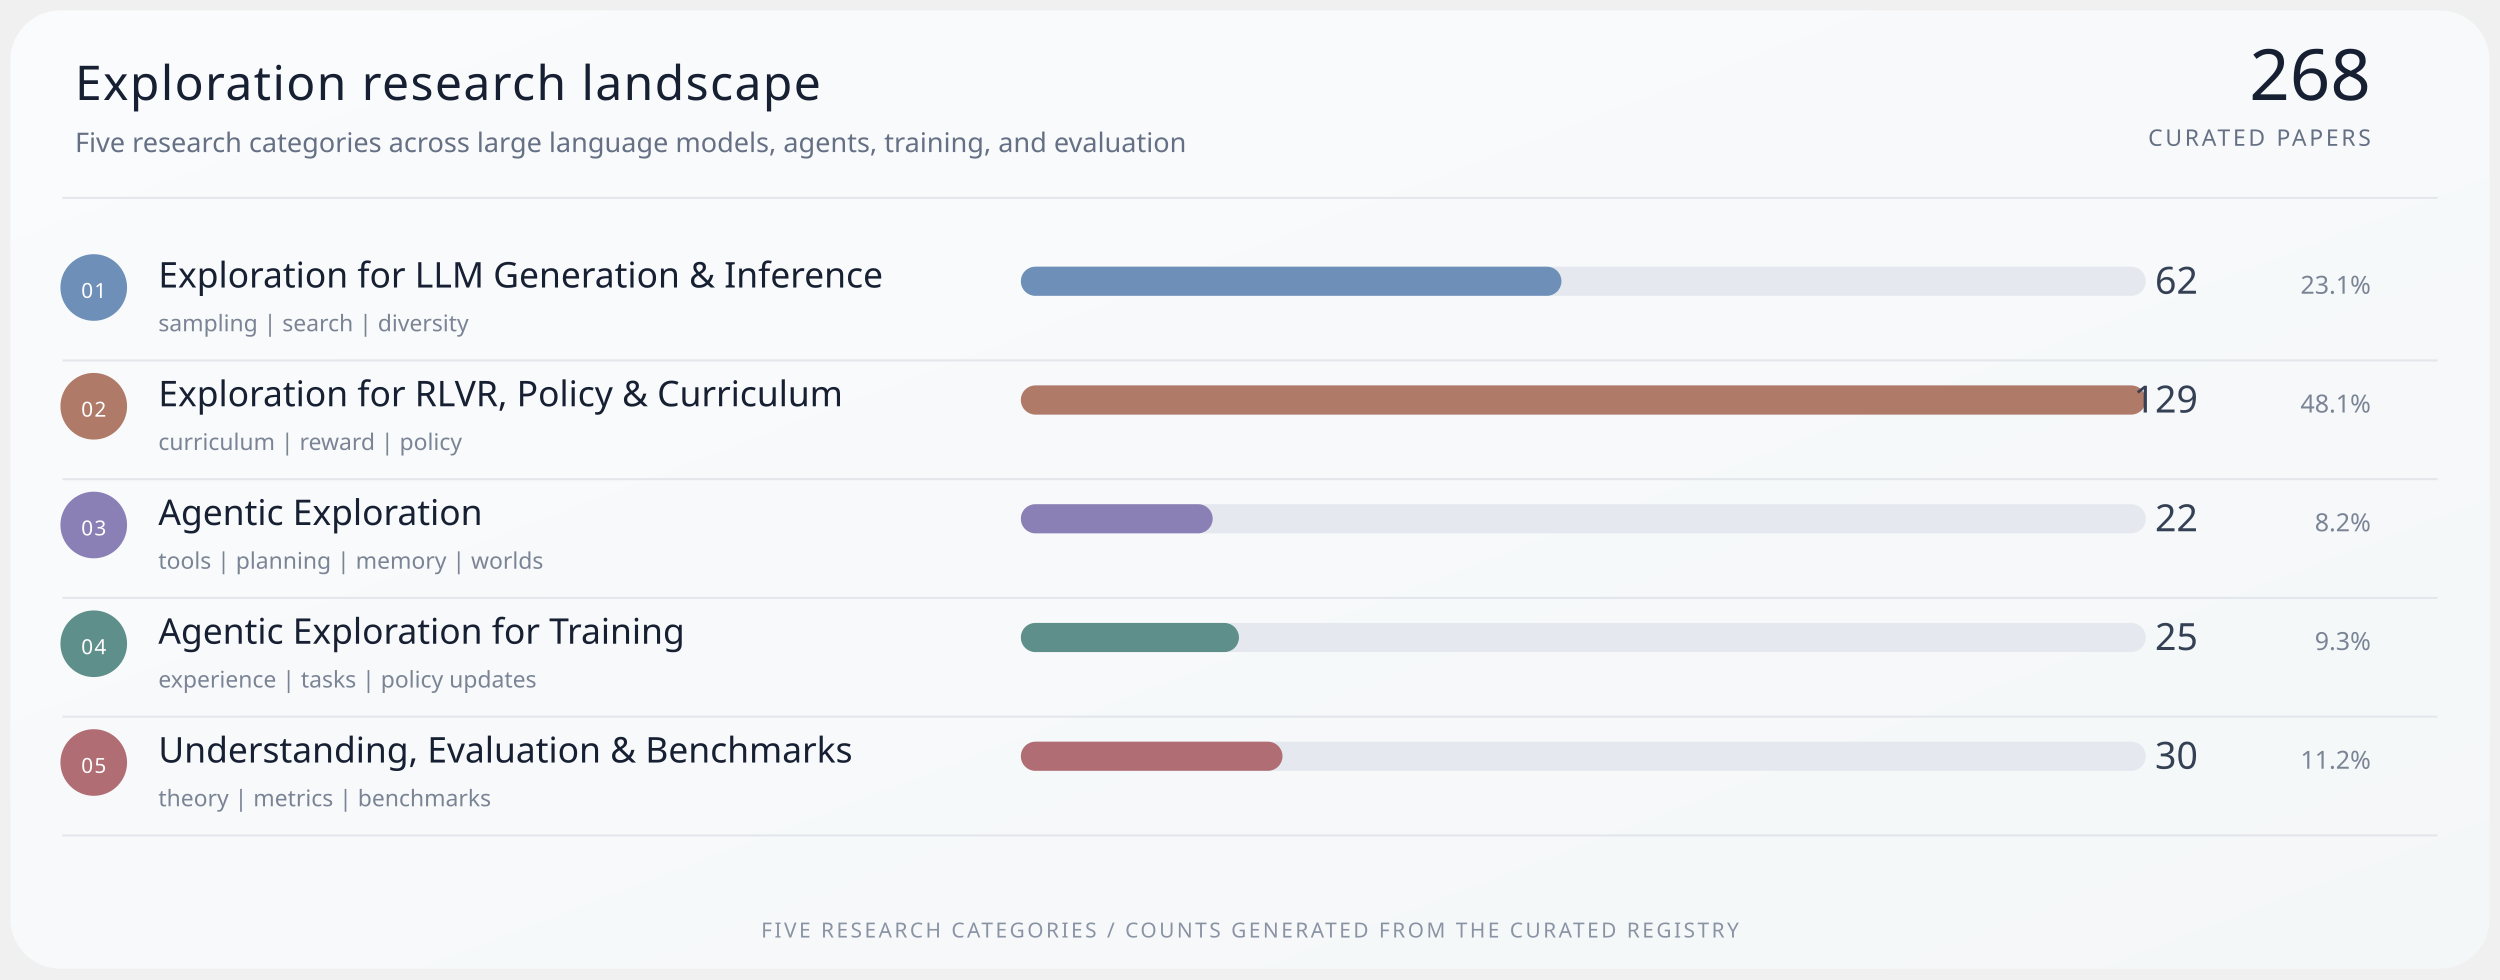
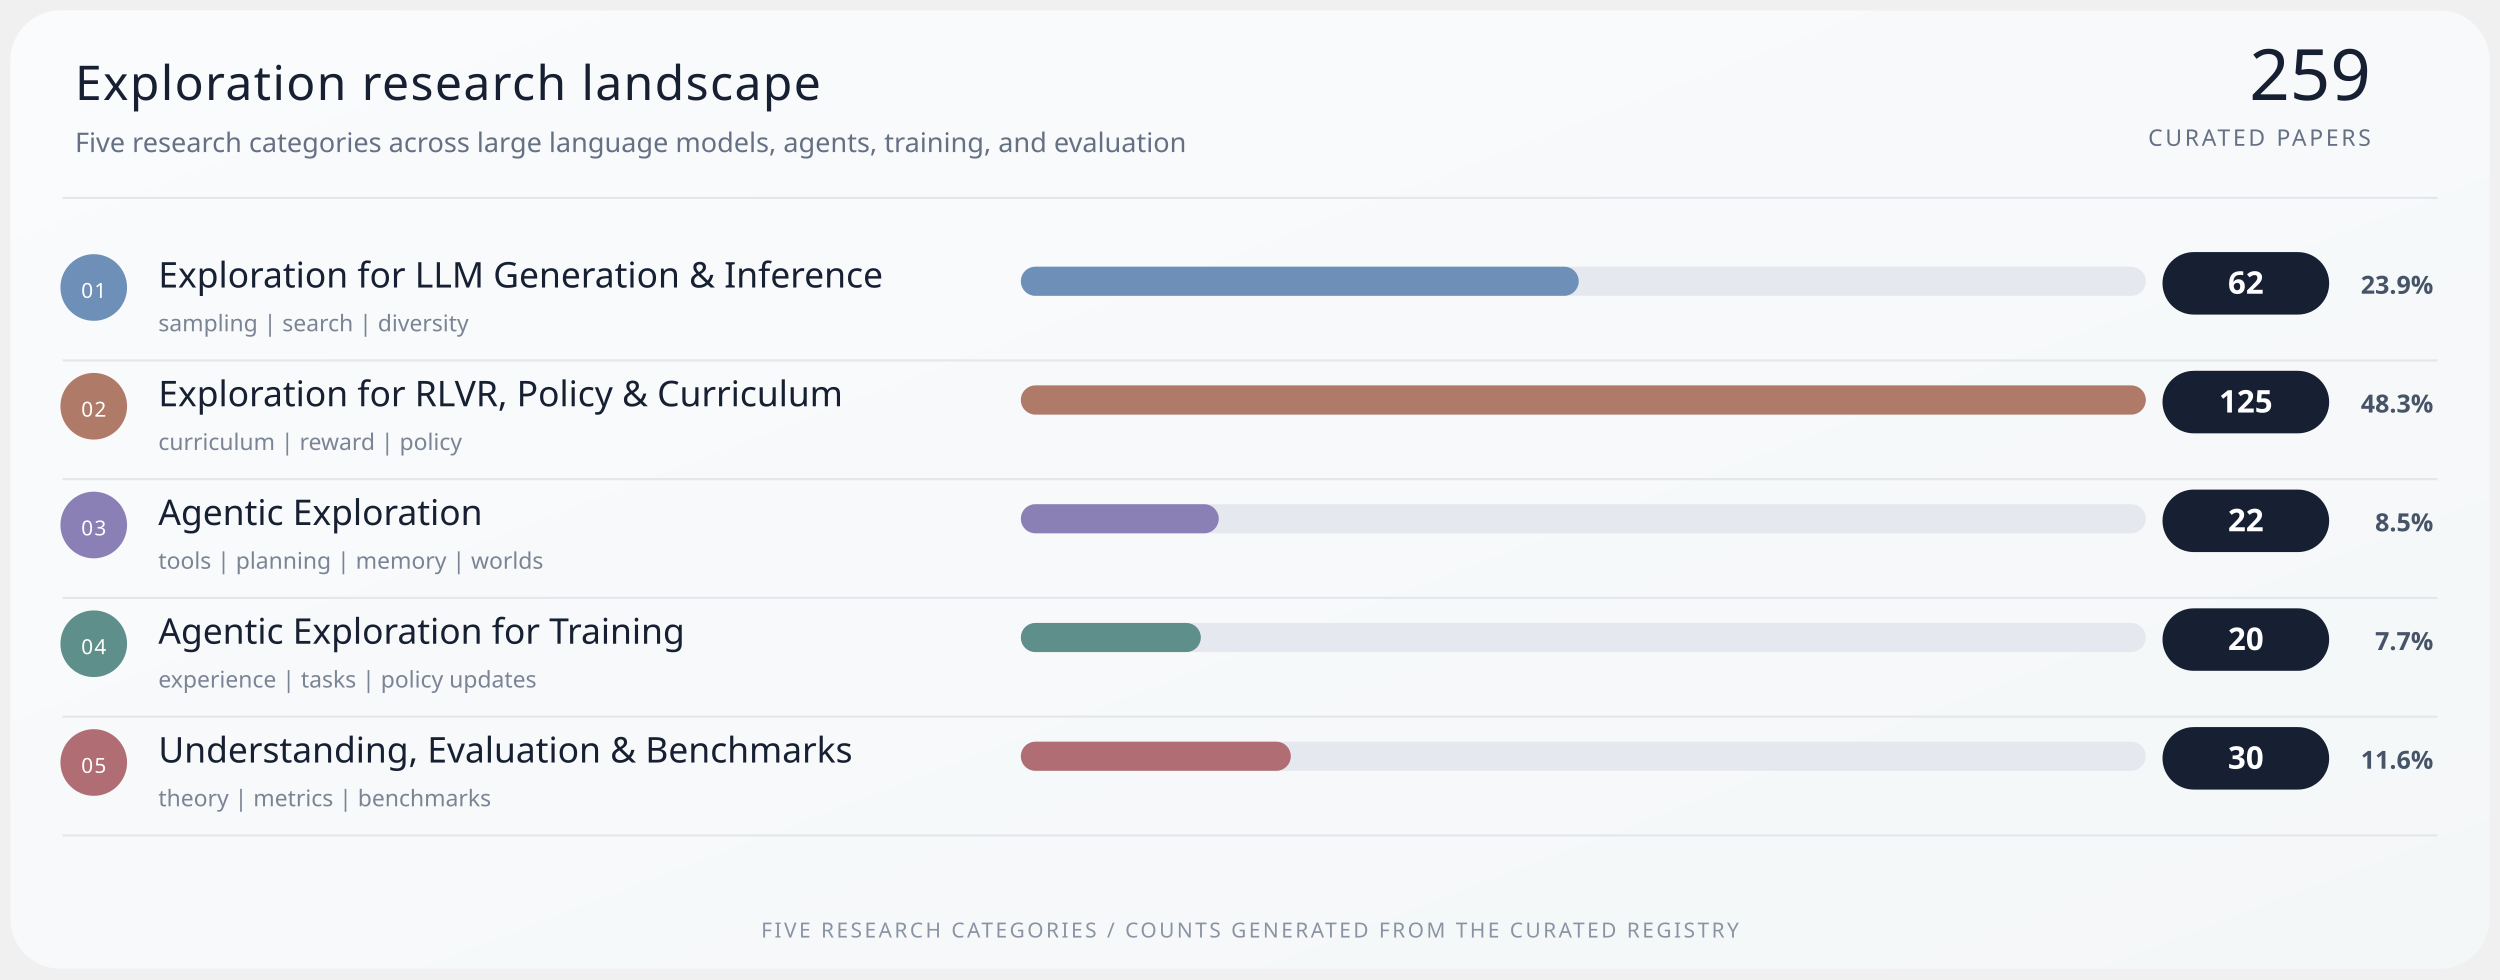
<svg xmlns="http://www.w3.org/2000/svg" width="1200" height="470" viewBox="0 0 1200 470" role="img" aria-labelledby="map-title map-description">
  <defs>
    <linearGradient id="map-background" x1="0" y1="0" x2="1" y2="1">
      <stop offset="0" stop-color="#FAFBFC" />
      <stop offset="1" stop-color="#F4F7F8" />
    </linearGradient>
    <style>
      text { font-family: "Avenir Next", "Trebuchet MS", sans-serif; }
      .map-heading { fill: #172033; font-size: 23px; font-weight: 500; letter-spacing: 0.7px; }
      .map-subtitle { fill: #667085; font-size: 13px; font-weight: 400; }
      .map-total { fill: #172033; font-size: 34px; font-weight: 500; }
      .map-total-label { fill: #667085; font-size: 11px; font-weight: 500; letter-spacing: 1.3px; }
      .track-index { fill: #FFFFFF; font-size: 10px; font-weight: 500; letter-spacing: 0.6px; }
      .track-title { fill: #172033; font-size: 17px; font-weight: 500; }
      .track-keywords { fill: #7A8495; font-size: 11px; font-weight: 400; }
-       .track-count { fill: #344054; font-size: 18px; font-weight: 500; }
-       .track-share { fill: #7A8495; font-size: 12px; font-weight: 400; }
+       .count-chip { fill: #172033; }
+       .track-count { fill: #FFFFFF; font-size: 15px; font-weight: 700; }
+       .track-share { fill: #475467; font-size: 12px; font-weight: 600; }
      .bar-track { fill: #E5E9EF; }
      .row-line { stroke: #E3E7EC; stroke-width: 1; }
      .footer { fill: #8993A4; font-size: 10px; font-weight: 500; letter-spacing: 1.2px; }
    </style>
  </defs>
  <rect x="5" y="5" width="1190" height="460" rx="24" fill="url(#map-background)" />
  <text x="36" y="48" class="map-heading">Exploration research landscape</text>
  <text x="36" y="73" class="map-subtitle">Five research categories across large language models, agents, training, and evaluation</text>
-   <text x="1138" y="48" class="map-total" text-anchor="end">268</text>
+   <text x="1138" y="48" class="map-total" text-anchor="end">259</text>
  <text x="1138" y="70" class="map-total-label" text-anchor="end">CURATED PAPERS</text>
  <line x1="30" y1="95" x2="1170" y2="95" class="row-line" />
-   <g aria-label="Exploration for LLM Generation &amp; Inference: 62 papers, 23.1 percent of the catalog">
+   <g aria-label="Exploration for LLM Generation &amp; Inference: 62 papers, 23.9 percent of the catalog">
    <circle cx="45" cy="138" r="16" fill="#6E8FB8" />
    <text x="45" y="143" class="track-index" text-anchor="middle">01</text>
    <text x="76" y="138" class="track-title">Exploration for LLM Generation &amp; Inference</text>
    <text x="76" y="159" class="track-keywords">sampling  |  search  |  diversity</text>
    <rect x="490" y="128" width="540" height="14" rx="7" class="bar-track" />
-     <rect x="490" y="128" width="259.5" height="14" rx="7" fill="#6E8FB8" />
-     <text x="1055" y="141" class="track-count" text-anchor="end">62</text>
-     <text x="1138" y="141" class="track-share" text-anchor="end">23.1%</text>
+     <rect x="490" y="128" width="267.8" height="14" rx="7" fill="#6E8FB8" />
+     <rect x="1038" y="121" width="80" height="30" rx="15" class="count-chip" />
+     <text x="1078" y="141" class="track-count" text-anchor="middle">62</text>
+     <text x="1168" y="141" class="track-share" text-anchor="end">23.9%</text>
    <line x1="30" y1="173" x2="1170" y2="173" class="row-line" />
  </g>
-   <g aria-label="Exploration for RLVR, Policy &amp; Curriculum: 129 papers, 48.1 percent of the catalog">
+   <g aria-label="Exploration for RLVR, Policy &amp; Curriculum: 125 papers, 48.3 percent of the catalog">
    <circle cx="45" cy="195" r="16" fill="#B07A68" />
    <text x="45" y="200" class="track-index" text-anchor="middle">02</text>
    <text x="76" y="195" class="track-title">Exploration for RLVR, Policy &amp; Curriculum</text>
    <text x="76" y="216" class="track-keywords">curriculum  |  reward  |  policy</text>
    <rect x="490" y="185" width="540" height="14" rx="7" class="bar-track" />
    <rect x="490" y="185" width="540" height="14" rx="7" fill="#B07A68" />
-     <text x="1055" y="198" class="track-count" text-anchor="end">129</text>
-     <text x="1138" y="198" class="track-share" text-anchor="end">48.1%</text>
+     <rect x="1038" y="178" width="80" height="30" rx="15" class="count-chip" />
+     <text x="1078" y="198" class="track-count" text-anchor="middle">125</text>
+     <text x="1168" y="198" class="track-share" text-anchor="end">48.3%</text>
    <line x1="30" y1="230" x2="1170" y2="230" class="row-line" />
  </g>
-   <g aria-label="Agentic Exploration: 22 papers, 8.2 percent of the catalog">
+   <g aria-label="Agentic Exploration: 22 papers, 8.5 percent of the catalog">
    <circle cx="45" cy="252" r="16" fill="#8B80B6" />
    <text x="45" y="257" class="track-index" text-anchor="middle">03</text>
    <text x="76" y="252" class="track-title">Agentic Exploration</text>
    <text x="76" y="273" class="track-keywords">tools  |  planning  |  memory  |  worlds</text>
    <rect x="490" y="242" width="540" height="14" rx="7" class="bar-track" />
-     <rect x="490" y="242" width="92.1" height="14" rx="7" fill="#8B80B6" />
-     <text x="1055" y="255" class="track-count" text-anchor="end">22</text>
-     <text x="1138" y="255" class="track-share" text-anchor="end">8.2%</text>
+     <rect x="490" y="242" width="95" height="14" rx="7" fill="#8B80B6" />
+     <rect x="1038" y="235" width="80" height="30" rx="15" class="count-chip" />
+     <text x="1078" y="255" class="track-count" text-anchor="middle">22</text>
+     <text x="1168" y="255" class="track-share" text-anchor="end">8.5%</text>
    <line x1="30" y1="287" x2="1170" y2="287" class="row-line" />
  </g>
-   <g aria-label="Agentic Exploration for Training: 25 papers, 9.3 percent of the catalog">
+   <g aria-label="Agentic Exploration for Training: 20 papers, 7.7 percent of the catalog">
    <circle cx="45" cy="309" r="16" fill="#5F8F8B" />
    <text x="45" y="314" class="track-index" text-anchor="middle">04</text>
    <text x="76" y="309" class="track-title">Agentic Exploration for Training</text>
    <text x="76" y="330" class="track-keywords">experience  |  tasks  |  policy updates</text>
    <rect x="490" y="299" width="540" height="14" rx="7" class="bar-track" />
-     <rect x="490" y="299" width="104.7" height="14" rx="7" fill="#5F8F8B" />
-     <text x="1055" y="312" class="track-count" text-anchor="end">25</text>
-     <text x="1138" y="312" class="track-share" text-anchor="end">9.3%</text>
+     <rect x="490" y="299" width="86.4" height="14" rx="7" fill="#5F8F8B" />
+     <rect x="1038" y="292" width="80" height="30" rx="15" class="count-chip" />
+     <text x="1078" y="312" class="track-count" text-anchor="middle">20</text>
+     <text x="1168" y="312" class="track-share" text-anchor="end">7.7%</text>
    <line x1="30" y1="344" x2="1170" y2="344" class="row-line" />
  </g>
-   <g aria-label="Understanding, Evaluation &amp; Benchmarks: 30 papers, 11.2 percent of the catalog">
+   <g aria-label="Understanding, Evaluation &amp; Benchmarks: 30 papers, 11.6 percent of the catalog">
    <circle cx="45" cy="366" r="16" fill="#B06D73" />
    <text x="45" y="371" class="track-index" text-anchor="middle">05</text>
    <text x="76" y="366" class="track-title">Understanding, Evaluation &amp; Benchmarks</text>
    <text x="76" y="387" class="track-keywords">theory  |  metrics  |  benchmarks</text>
    <rect x="490" y="356" width="540" height="14" rx="7" class="bar-track" />
-     <rect x="490" y="356" width="125.6" height="14" rx="7" fill="#B06D73" />
-     <text x="1055" y="369" class="track-count" text-anchor="end">30</text>
-     <text x="1138" y="369" class="track-share" text-anchor="end">11.2%</text>
+     <rect x="490" y="356" width="129.6" height="14" rx="7" fill="#B06D73" />
+     <rect x="1038" y="349" width="80" height="30" rx="15" class="count-chip" />
+     <text x="1078" y="369" class="track-count" text-anchor="middle">30</text>
+     <text x="1168" y="369" class="track-share" text-anchor="end">11.6%</text>
    <line x1="30" y1="401" x2="1170" y2="401" class="row-line" />
  </g>
  <text x="600" y="450" class="footer" text-anchor="middle">FIVE RESEARCH CATEGORIES  /  COUNTS GENERATED FROM THE CURATED REGISTRY</text>
</svg>
